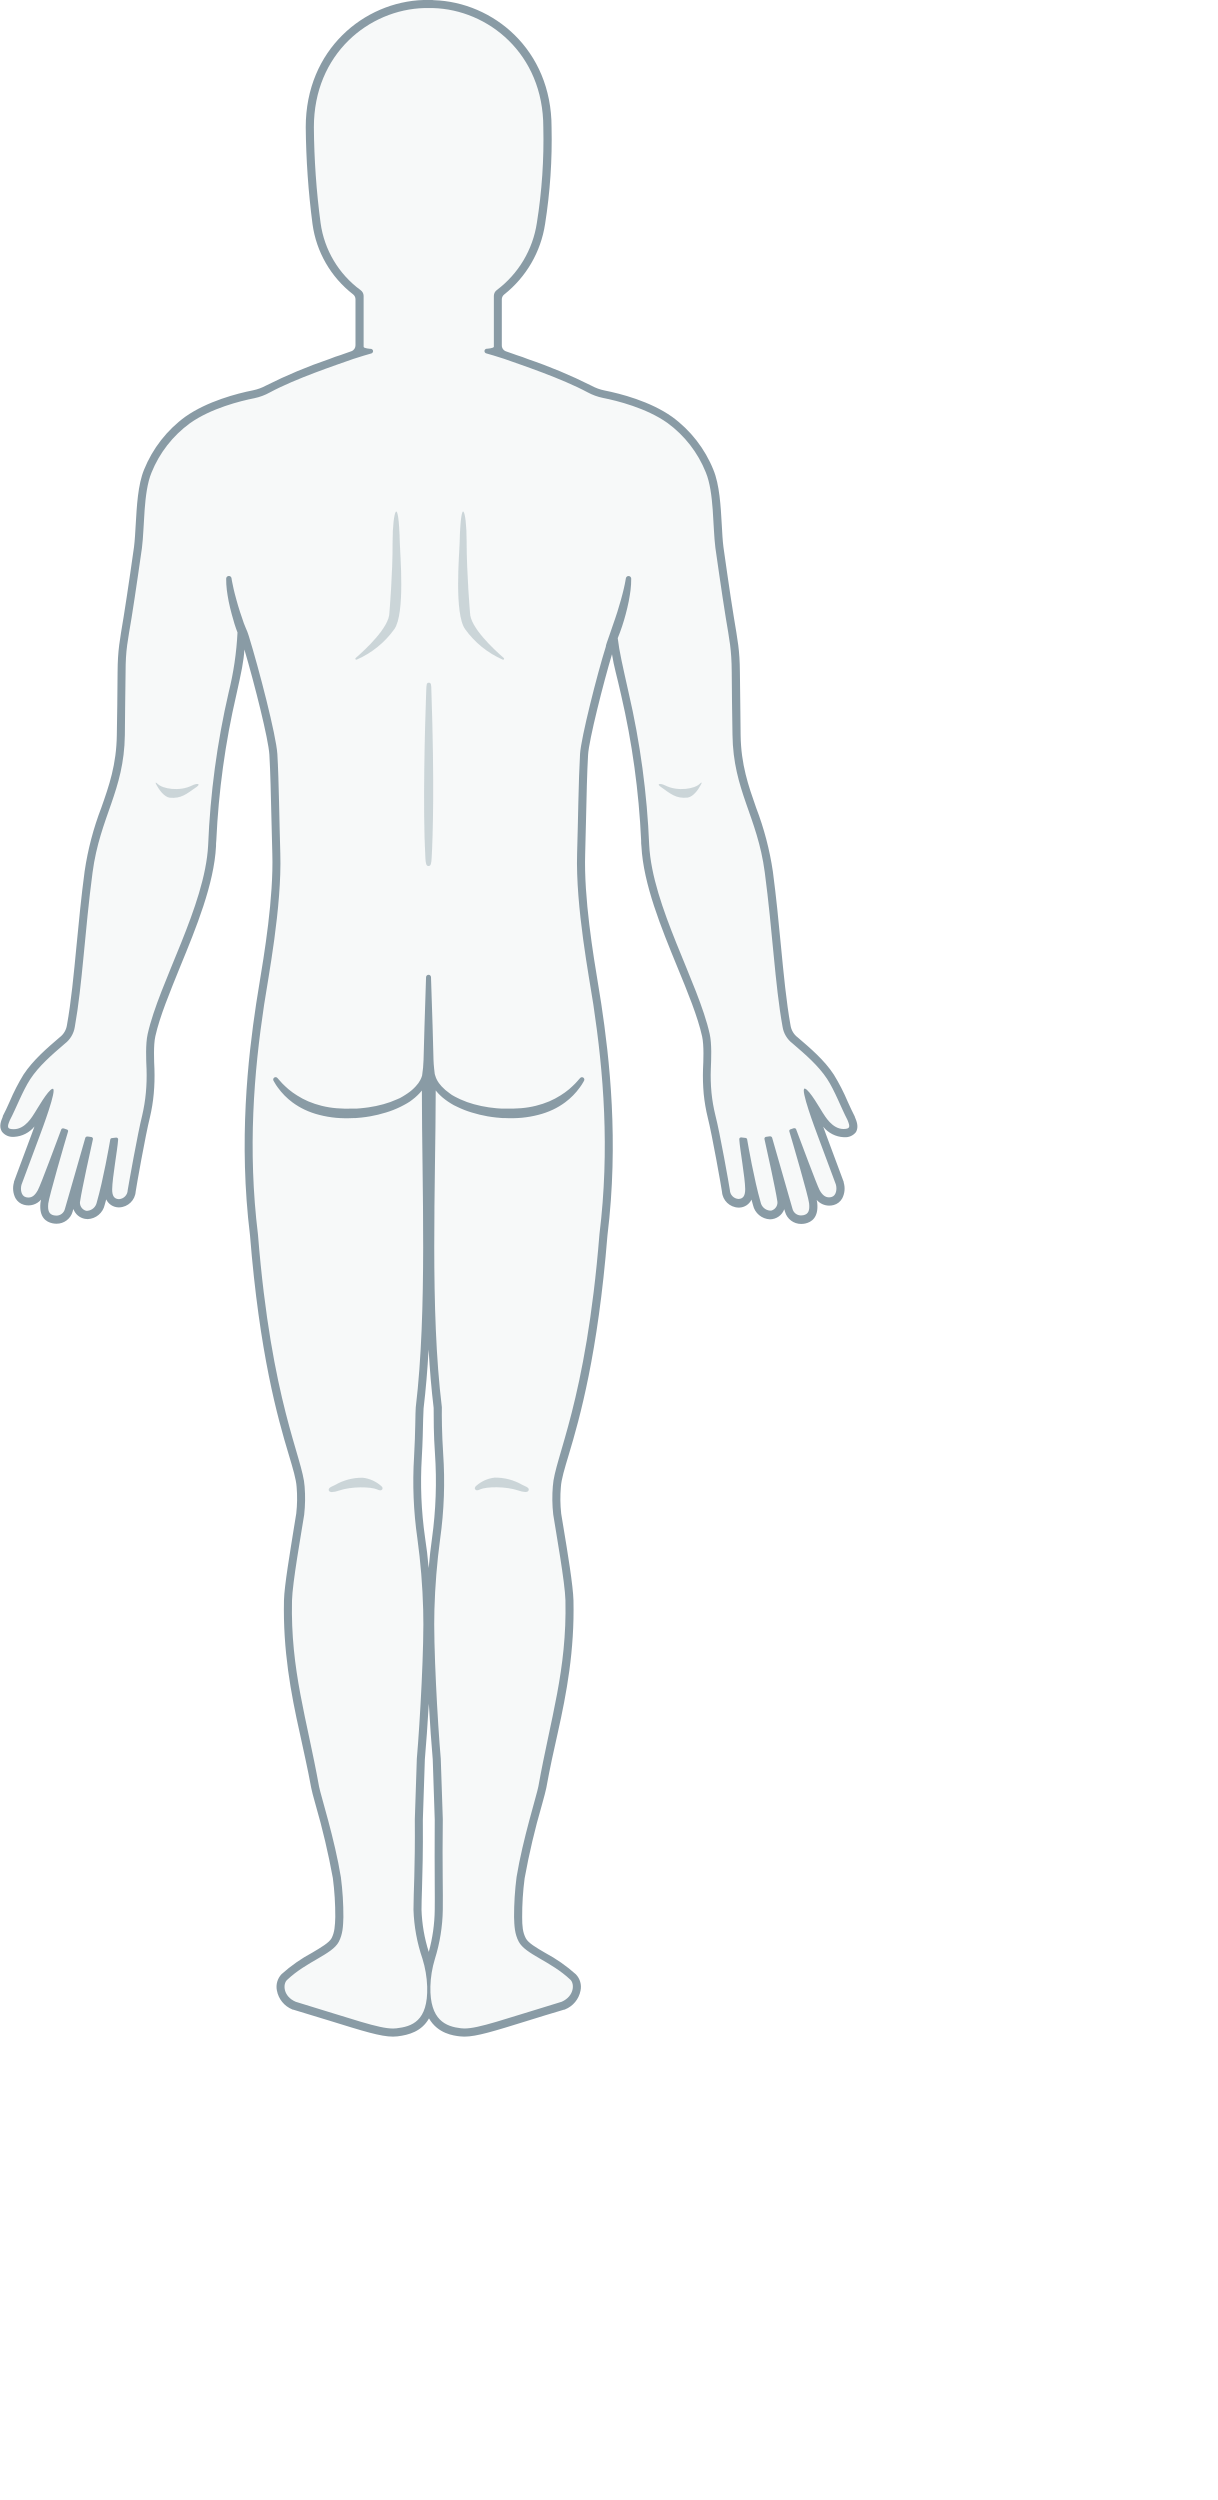
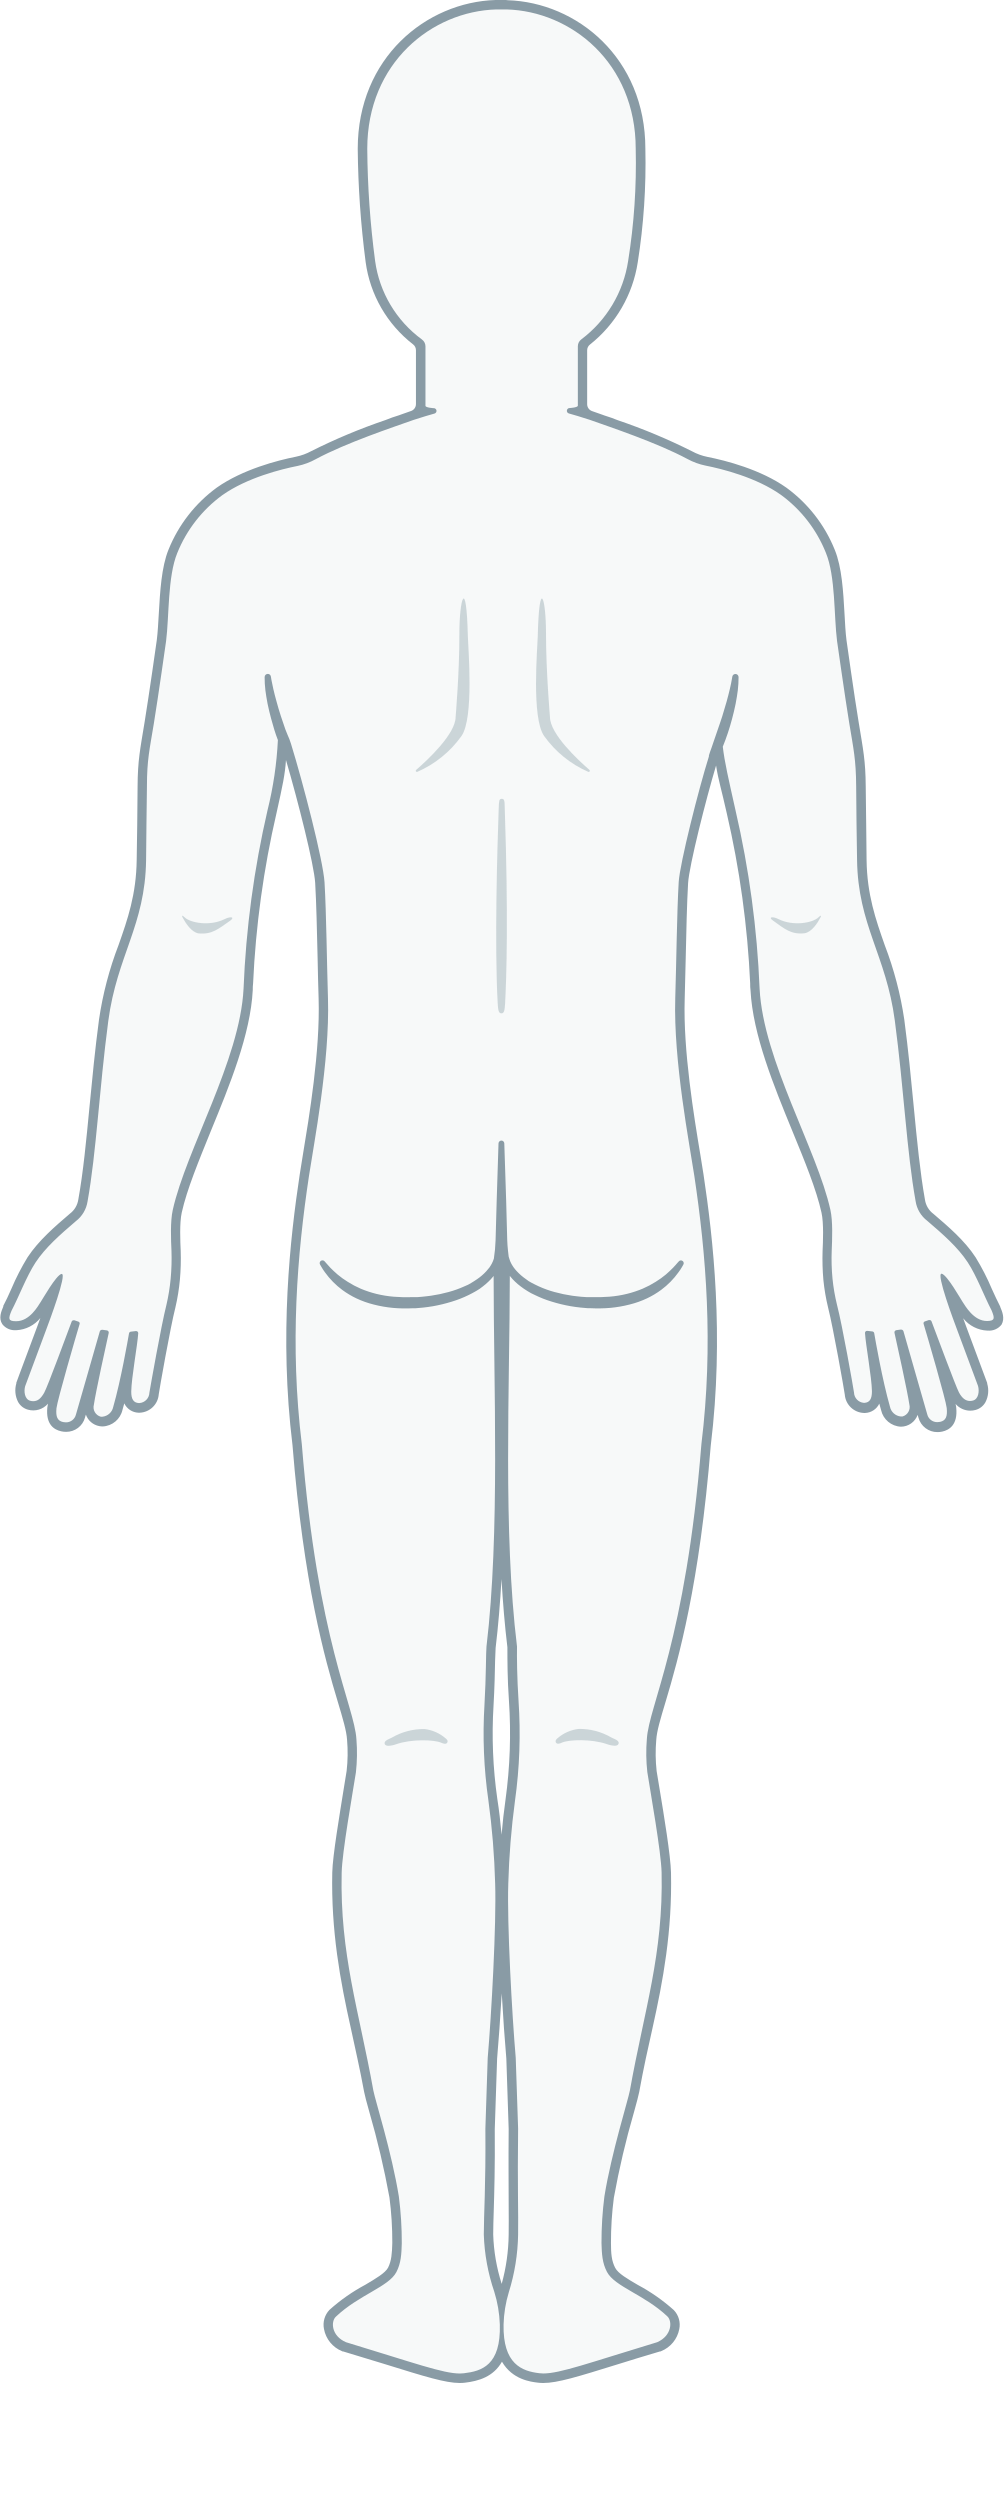
- <svg xmlns="http://www.w3.org/2000/svg" viewBox="0 0 335 688" width="335" height="688">
+ <svg xmlns="http://www.w3.org/2000/svg" width="237" height="588" style="pointer-events: none; display: block;">
  <defs>
    <style>
.myRect{
z-index:999;
cursor: pointer;
  pointer-events: auto;
  fill: transparent;
}
.cls-1{fill:#f7f9f9;}.cls-2{fill:#899ba5;}.cls-3{fill:#8aa0a8;opacity:0.4;}</style>
  </defs>
  <rect class="myRect" x="76" y="0" width="85" height="120" />
  <rect class="myRect" x="67" y="120" width="102" height="90" />
  <rect class="myRect" x="67" y="210" width="102" height="60" />
  <rect class="myRect" x="67" y="270" width="102" height="30" />
  <rect class="myRect" x="67" y="300" width="102" height="260" />
  <rect class="myRect" x="0" y="120" width="67" height="220" />
  <rect class="myRect" x="169" y="120" width="67" height="220" />
  <g id="Layer_2" data-name="Layer 2">
    <g id="art">
      <path class="cls-1" d="M234.12,307.83l0-.08c-.62-1.17-1.26-2.59-1.94-4.09a54.26,54.26,0,0,0-3.72-7.27c-2.51-3.81-6.33-7.09-9.7-10a6.19,6.19,0,0,1-2.41-4c-1.16-6.48-1.89-14.08-2.67-22.13-.62-6.48-1.26-13.19-2.21-20.3a80.82,80.82,0,0,0-4.54-17.28c-2.17-6.2-4.22-12-4.33-20.43-.06-4.23-.18-13.07-.21-17.31,0-6.1-.58-8.51-1.64-15-1-6-2.85-19.18-2.87-19.29-.23-1.81-.35-4-.47-6.29-.28-5-.59-10.74-2.22-14.69a32.38,32.38,0,0,0-10.93-14c-5.86-4.17-13.87-6.21-18.12-7.06a14.27,14.27,0,0,1-4-1.43c-6.32-3.4-15.48-6.61-20.95-8.53-.93-.33-1.75-.61-2.42-.86A2.93,2.93,0,0,1,136.88,95V81.85a1.79,1.79,0,0,1,.72-1.46,29.59,29.59,0,0,0,11.14-18.88A148.81,148.81,0,0,0,150.55,35c0-20.69-15.6-33.3-31.29-33.76l-.12,0H116.9l-.24,0C101,1.7,85.38,14.31,85.38,35a217.9,217.9,0,0,0,1.81,26.47A28.61,28.61,0,0,0,98.33,80.38a1.84,1.84,0,0,1,.72,1.48V95a2.93,2.93,0,0,1-1.89,2.79c-.67.25-1.49.53-2.42.86-5.47,1.92-14.62,5.13-20.94,8.53a14.39,14.39,0,0,1-4,1.43c-4.26.85-12.26,2.89-18.13,7.06a32.46,32.46,0,0,0-10.93,14c-1.62,4-1.94,9.66-2.21,14.69-.13,2.3-.25,4.48-.48,6.27,0,.13-1.88,13.29-2.87,19.31-1,6.49-1.6,8.89-1.64,15,0,4.24-.15,13.08-.2,17.31-.12,8.38-2.17,14.23-4.34,20.43a80.82,80.82,0,0,0-4.54,17.28c-.94,7.11-1.59,13.82-2.21,20.31-.77,8-1.5,15.64-2.67,22.12a6.19,6.19,0,0,1-2.41,4c-3.37,2.89-7.19,6.17-9.7,10a53.8,53.8,0,0,0-3.72,7.28c-.68,1.49-1.32,2.91-2,4.16s-.86,2.18-.34,3a2.52,2.52,0,0,0,2.22.86c3.43.06,5.55-3.22,6.45-4.63.08-.13.15-.24.21-.32s.27-.43.52-.84C12,304,12.83,302.77,13.41,302A109.72,109.72,0,0,1,9.9,312.4c-1.13,3-3.15,8.46-4.22,11.34-.39,1-.65,1.74-.72,1.95a4.67,4.67,0,0,0,.29,3.4,2.58,2.58,0,0,0,1.59,1.26c1.23.33,3,.19,4.4-2.34.63-1.12,3-7.58,5.48-14.09l.86-2.32,0,0c-.94,3.15-5.15,17.59-5.34,19.52-.09,1-.36,3.71,2.34,4.29A3.43,3.43,0,0,0,18.78,333c.22-.72,1.62-5.64,3-10.4,1-3.65,2.06-7.22,2.52-8.8l.22,0c-.74,3.29-3,13.75-3.4,16.43a3.27,3.27,0,0,0,2.42,3.93c1.76.34,3.46-.91,4.05-3,1.6-5.59,3.06-13.51,3.68-17l.23,0c-.11,1.18-.37,2.94-.63,4.78a81.52,81.52,0,0,0-1,8.37c0,2.92,1.44,3.63,2.69,3.71a3.48,3.48,0,0,0,3.49-3.29c.16-1.21,2.73-15.77,3.94-20.52a47.5,47.5,0,0,0,1.08-6.34,54.54,54.54,0,0,0,.19-6.67c-.11-2.35-.3-6.72.28-9.34,1.24-5.58,4-12.29,6.91-19.4,4.54-11,9.24-22.49,9.76-32.73l.08-1.61a223.5,223.5,0,0,1,5.55-40.29c2-8.75,2.23-12.44,2.39-15.5a21.38,21.38,0,0,1,.18-2.38l.13,0a12.46,12.46,0,0,1,1,2.39c2.88,9.25,7.54,27.25,7.83,32.21.28,4.8.43,11.34.57,17.67.07,3.36.15,6.66.24,9.62.38,12.26-2.19,27.77-3.73,37-.29,1.78-.55,3.29-.72,4.47C69.47,291.22,66.86,314,70,339.75c2.61,32.48,7.6,50.11,10.59,60,1.23,4.09,2.11,7,2.25,9.29a38.73,38.73,0,0,1-.11,7.58c-.16,1-.39,2.4-.66,4-1,6.29-2.62,15.8-2.71,19.71-.3,13.62,1.85,25.21,4.34,36.31,1.05,4.7,2.13,9.55,3.13,15.11.13.74.57,2.34,1.18,4.55a201.43,201.43,0,0,1,4.78,20.32,78.89,78.89,0,0,1,.69,10.91c-.07,2.55-.19,4.49-1.17,6.36-.84,1.58-3.13,2.91-5.79,4.45a43,43,0,0,0-8.24,5.76,3.82,3.82,0,0,0-.91,3.4A5.8,5.8,0,0,0,81,551.83l.11,0c3.78,1.14,7,2.16,9.87,3,10.35,3.21,15.07,4.67,18.28,4.3,3.71-.44,7.46-1.7,8.8-7,1.42,5.31,5.26,6.55,8.72,7a8.57,8.57,0,0,0,1,.06c3.19,0,8-1.48,17.23-4.36,2.83-.88,6.09-1.9,9.87-3l.11,0a5.8,5.8,0,0,0,3.57-4.26,3.79,3.79,0,0,0-.91-3.4,42.66,42.66,0,0,0-8.24-5.76c-2.66-1.54-5-2.87-5.78-4.45-1-1.87-1.11-3.81-1.18-6.36a83,83,0,0,1,.68-10.88,202.73,202.73,0,0,1,4.79-20.35c.61-2.21,1.05-3.81,1.18-4.55,1-5.56,2.09-10.42,3.14-15.11,2.48-11.1,4.63-22.69,4.33-36.31-.09-3.91-1.67-13.42-2.71-19.71-.27-1.63-.5-3-.66-4a38.9,38.9,0,0,1-.1-7.58c.13-2.25,1-5.2,2.25-9.29,3-9.93,8-27.56,10.57-60,3.16-25.81.55-48.58-1.68-63.46-.18-1.18-.43-2.7-.73-4.48-1.53-9.27-4.1-24.77-3.72-37,.09-3,.16-6.26.24-9.62.14-6.33.28-12.87.56-17.67s6.3-28.17,8-32.13l.32-.4c.42,3.55,1.31,7.62,3.13,15.83a222.55,222.55,0,0,1,5.55,40.29l.08,1.61c.53,10.24,5.22,21.67,9.76,32.73,2.92,7.11,5.68,13.82,6.91,19.4.59,2.62.39,7,.28,9.34a54.54,54.54,0,0,0,.19,6.67,46.27,46.27,0,0,0,1.09,6.34c1.2,4.75,3.77,19.31,3.93,20.52a3.5,3.5,0,0,0,3.5,3.29c1.24-.08,2.72-.8,2.68-3.71a83.55,83.55,0,0,0-.95-8.36c-.27-1.85-.52-3.61-.64-4.79l.23,0c.62,3.51,2.07,11.42,3.68,17,.59,2,2.29,3.3,4,3a3.27,3.27,0,0,0,2.42-3.93c-.4-2.81-2.74-13.47-3.4-16.43l.22,0c.45,1.55,1.45,5.05,2.48,8.64,1.37,4.83,2.8,9.83,3,10.56a3.44,3.44,0,0,0,4.15,2.43c2.7-.58,2.44-3.28,2.34-4.29-.18-1.92-4.4-16.38-5.33-19.52l0,0,.87,2.32c2.42,6.52,4.85,13,5.47,14.09,1.41,2.53,3.17,2.67,4.4,2.34a2.52,2.52,0,0,0,1.59-1.26,4.67,4.67,0,0,0,.27-3.47l-.63-1.71c-1.06-2.84-3.14-8.47-4.29-11.51-2-5.32-3-8.58-3.51-10.43.59.81,1.41,2,2.54,3.92.24.41.42.71.51.84s.13.19.21.32c.9,1.4,3,4.63,6.34,4.63h.12a2.49,2.49,0,0,0,2.21-.86C235,310,234.63,309,234.12,307.83ZM118,542a31.91,31.91,0,0,0-.81-3.2,45.5,45.5,0,0,1-2.42-13.17c0-1.63.06-3.44.13-5.74.13-4.31.31-10.21.24-19.09.16-4.71.35-10.21.55-16.62.92-10.65,2.07-31.82,1.75-41.12a182,182,0,0,0-1.61-19.74,109.62,109.62,0,0,1-.9-22.27c.24-4.06.32-8,.37-10.54,0-1.5,0-2.68.09-3,2.47-20.66,2.14-46.45,1.86-68.32-.1-7.42-.19-14.44-.17-21a11.7,11.7,0,0,1,.45-2.72,19.21,19.21,0,0,0,.42-2H118c.1.67.26,1.33.42,2a11.15,11.15,0,0,1,.45,2.64c0,6.6-.08,13.66-.19,21.14-.31,21.76-.66,47.42,1.87,68.25,0,2.71,0,7.64.37,12.76a112.67,112.67,0,0,1-.83,23.36A183.92,183.92,0,0,0,118.52,443c-.32,9.3.83,30.47,1.75,41.07.2,6.45.39,11.95.55,16.61-.07,7.92,0,13.53,0,17.62,0,2.95.06,5.28,0,7.23a46.85,46.85,0,0,1-2.15,13.36A28.83,28.83,0,0,0,118,542Z" />
      <path class="cls-2" d="M235.24,307.35l0-.09-.05-.08c-.6-1.14-1.23-2.54-1.9-4a55.12,55.12,0,0,0-3.82-7.44c-2.6-4-6.49-7.29-9.92-10.23a5.09,5.09,0,0,1-2-3.34c-1.15-6.43-1.88-14-2.65-22-.62-6.5-1.27-13.22-2.21-20.35a82.55,82.55,0,0,0-4.6-17.52c-2.14-6.1-4.16-11.87-4.27-20,0-3.18-.17-12.86-.2-17.3-.05-6.18-.6-8.63-1.67-15.18-1-6-2.84-19.15-2.86-19.28-.22-1.73-.34-3.89-.46-6.16-.29-5.14-.61-11-2.31-15.1a33.58,33.58,0,0,0-11.35-14.57c-6.05-4.29-14.25-6.39-18.59-7.25a12.83,12.83,0,0,1-3.62-1.32,137.35,137.35,0,0,0-17.47-7.31c-.89-.37-2-.76-3.13-1.11l-.52-.19-2.42-.85A1.72,1.72,0,0,1,138.1,95V82.38a1.7,1.7,0,0,1,.67-1.35A30.59,30.59,0,0,0,150,61.69,149.32,149.32,0,0,0,151.79,35c0-21.41-16.16-34.44-32.4-34.95A1.86,1.86,0,0,0,119,0H116.9a1.86,1.86,0,0,0-.36,0c-16.24.51-32.4,13.55-32.4,35v0A221.66,221.66,0,0,0,86,61.64,29.47,29.47,0,0,0,97.16,81a1.71,1.71,0,0,1,.67,1.35V95a1.71,1.71,0,0,1-1.08,1.64l-2.41.85-.52.19a32.87,32.87,0,0,0-3.14,1.11,137.22,137.22,0,0,0-17.46,7.31,12.94,12.94,0,0,1-3.62,1.32c-4.35.86-12.55,3-18.59,7.25a33.6,33.6,0,0,0-11.36,14.57c-1.7,4.14-2,10-2.3,15.1-.13,2.27-.25,4.43-.47,6.19,0,.1-1.88,13.24-2.86,19.25-1.07,6.55-1.62,9-1.66,15.18,0,4.44-.16,14.12-.21,17.3-.11,8.18-2.13,13.95-4.26,20a82,82,0,0,0-4.6,17.52c-.95,7.13-1.59,13.85-2.22,20.35-.77,8-1.49,15.59-2.65,22a5.11,5.11,0,0,1-2,3.34c-3.43,2.94-7.32,6.27-9.93,10.23a56.29,56.29,0,0,0-3.82,7.44c-.66,1.48-1.29,2.88-1.9,4l0,.08,0,.09c-.48,1.15-1.15,2.72-.23,4.13a3.7,3.7,0,0,0,3.21,1.42h.14A7.72,7.72,0,0,0,9.49,310l-.73,2c-1.13,3-3.16,8.45-4.23,11.34l-.69,1.88,0,.08,0,.08a5.92,5.92,0,0,0,.41,4.35,3.79,3.79,0,0,0,2.34,1.83,4.57,4.57,0,0,0,4.69-1.41q-.12.6-.15.9c-.39,4,1.58,5.23,3.3,5.6a5.24,5.24,0,0,0,1.11.12,4.57,4.57,0,0,0,4.46-3.37c0-.12.11-.36.2-.68a4.13,4.13,0,0,0,3.15,2.7,4.23,4.23,0,0,0,.79.08,5,5,0,0,0,4.67-3.91c.14-.49.28-1,.42-1.52a3.82,3.82,0,0,0,3.33,2.2h.28a4.68,4.68,0,0,0,4.5-4.35c.16-1.2,2.71-15.67,3.91-20.39A47.63,47.63,0,0,0,42.31,301a54.92,54.92,0,0,0,.19-6.82c-.1-2.13-.3-6.56.25-9,1.22-5.47,4-12.14,6.85-19.19,4.37-10.64,9.32-22.69,9.85-33.14,0-.49,0-1,.08-1.61a222,222,0,0,1,5.52-40.08c1.41-6.33,2-9.08,2.21-12.4,2.85,9.69,6.62,24.66,6.87,28.9.28,4.77.42,11.31.57,17.63.07,3.43.14,6.66.24,9.63.37,12.14-2.19,27.58-3.72,36.8-.29,1.78-.54,3.31-.72,4.49-2.25,14.94-4.87,37.81-1.7,63.74,2.61,32.58,7.63,50.28,10.63,60.25,1.2,4,2.07,6.91,2.2,9a36.86,36.86,0,0,1-.1,7.31c-.15,1-.38,2.39-.65,4-1,6.32-2.64,15.89-2.73,19.89-.3,13.76,1.86,25.42,4.36,36.6,1,4.68,2.13,9.52,3.13,15,.14.8.56,2.34,1.21,4.67a204.11,204.11,0,0,1,4.75,20.18,80.33,80.33,0,0,1,.67,10.7c-.07,2.44-.18,4.18-1,5.81-.67,1.27-2.93,2.58-5.32,4a43.12,43.12,0,0,0-8.46,5.92,5.07,5.07,0,0,0-1.29,4.5A7,7,0,0,0,80.45,553l.13.06.13,0c3.77,1.14,7,2.15,9.86,3,9.46,2.94,14.22,4.42,17.58,4.42a9.33,9.33,0,0,0,1.2-.07c3.21-.38,6.7-1.38,8.71-4.94,2.47,4.23,6.75,4.73,8.52,4.94a9.33,9.33,0,0,0,1.2.07c3.37,0,8.12-1.48,17.59-4.42,2.82-.88,6.08-1.89,9.85-3l.13,0,.13-.06a7,7,0,0,0,4.28-5.17,5,5,0,0,0-1.28-4.5,43.47,43.47,0,0,0-8.47-5.92c-2.39-1.39-4.64-2.7-5.31-4-.86-1.63-1-3.37-1-5.83a80.45,80.45,0,0,1,.68-10.68,198.58,198.58,0,0,1,4.75-20.18c.64-2.33,1.06-3.87,1.21-4.67,1-5.53,2.07-10.37,3.12-15,2.5-11.18,4.66-22.84,4.36-36.6-.09-4-1.67-13.57-2.72-19.89-.27-1.63-.5-3-.66-4a37,37,0,0,1-.09-7.31c.12-2.11,1-5,2.2-9,3-10,8-27.67,10.62-60.25,3.17-25.93.55-48.8-1.7-63.74-.17-1.18-.43-2.71-.72-4.49-1.53-9.22-4.09-24.66-3.71-36.8.09-3,.16-6.2.24-9.63.14-6.32.28-12.86.56-17.63.24-4.09,4.23-19.82,6.58-27.66.53,3.44,1.32,5.85,2.5,11.16a222,222,0,0,1,5.52,40.08c0,.58,0,1.12.08,1.61.54,10.45,5.49,22.5,9.85,33.14,2.9,7.05,5.64,13.72,6.85,19.19.55,2.47.35,6.9.25,9a56.94,56.94,0,0,0,.19,6.82,47.63,47.63,0,0,0,1.12,6.54c1.2,4.72,3.75,19.19,3.91,20.39a4.69,4.69,0,0,0,4.51,4.35h.28a3.84,3.84,0,0,0,3.33-2.2c.14.52.27,1,.42,1.52a5,5,0,0,0,4.67,3.91,4.22,4.22,0,0,0,3.93-2.78c.09.32.16.56.2.68a4.59,4.59,0,0,0,4.46,3.37,5.33,5.33,0,0,0,1.12-.12c1.71-.37,3.68-1.64,3.3-5.6,0-.2-.08-.5-.16-.9a4.59,4.59,0,0,0,3.43,1.58,4.67,4.67,0,0,0,1.27-.17,3.79,3.79,0,0,0,2.33-1.83,5.83,5.83,0,0,0,.41-4.35l0-.08,0-.08c-.06-.14-.32-.84-.7-1.88-1.07-2.89-3.1-8.35-4.22-11.34-.26-.69-.51-1.34-.73-2a7.69,7.69,0,0,0,5.68,2.9h.13a3.71,3.71,0,0,0,3.22-1.42C236.39,310.07,235.73,308.5,235.24,307.35ZM118,537.17a42.64,42.64,0,0,1-2-11.62c0-1.59.06-3.39.13-5.65.13-4.32.31-10.22.24-19.13.17-4.69.35-10.16.55-16.58.36-4.18.76-9.66,1.09-15.35.32,5.69.72,11.17,1.08,15.35.2,6.41.39,11.87.55,16.56-.07,7.9,0,13.5,0,17.59,0,2.94.05,5.26,0,7.22A45.53,45.53,0,0,1,118,537.17ZM116.57,387.6c.62-5.19,1.07-10.62,1.38-16.21.32,5.52.77,10.91,1.39,16.06,0,2.8,0,7.5.36,12.51a114.22,114.22,0,0,1-.81,23.38c-.37,2.59-.67,5.3-.92,8.18-.26-3-.58-5.75-1-8.41a108.51,108.51,0,0,1-.89-22c.24-4.09.32-8,.37-10.59C116.51,389.22,116.54,387.89,116.57,387.6Zm115.64-76.9h-.08c-3.15,0-5.1-3.57-5.75-4.53-.46-.68-3.61-6.29-4.88-6.59h-.06c-1.27,0,2.88,11.07,3.67,13.17,1.53,4.06,4.73,12.7,4.92,13.22.36,1.24.12,3.1-1.19,3.44a2.47,2.47,0,0,1-.7.1c-1,0-1.85-.63-2.59-2s-5.51-14.24-6.46-16.74a.47.47,0,0,0-.45-.29.63.63,0,0,0-.19,0l-.93.32a.45.45,0,0,0-.3.54c.79,2.61,5.28,18,5.45,19.84.2,2-.22,2.95-1.56,3.24a3.8,3.8,0,0,1-.66.07,2.4,2.4,0,0,1-2.36-1.83c-.4-1.3-4.75-16.65-5.6-19.56a.57.57,0,0,0-.55-.38.36.36,0,0,0-.14,0l-1,.14a.51.51,0,0,0-.42.61c.55,2.41,3.09,14,3.5,16.86a2.31,2.31,0,0,1-1.63,2.83l-.37,0a2.89,2.89,0,0,1-2.56-2.3c-1.81-6.35-3.42-15.62-3.71-17.32a.5.5,0,0,0-.4-.38l-1.19-.14h-.1a.47.47,0,0,0-.47.53c.16,2.77,1.58,10.4,1.63,13.68,0,1.84-.55,2.64-1.77,2.72h-.13a2.52,2.52,0,0,1-2.32-2.44c-.17-1.23-2.74-15.8-4-20.63a44.59,44.59,0,0,1-1.06-6.18,49.15,49.15,0,0,1-.18-6.54c.11-2.64.29-6.92-.31-9.6-3.14-14.17-15.79-35.19-16.65-52A226.74,226.74,0,0,0,173,190.62c-1.69-7.58-2.57-11.31-3-15h0a53.64,53.64,0,0,0,2.18-6.54c.31-1.2.62-2.4.84-3.55s.39-2.22.51-3.15a25.59,25.59,0,0,0,.18-3.13.75.75,0,0,0-.61-.72.74.74,0,0,0-.86.61h0l-.14.8c-.09.51-.23,1.24-.44,2.11s-.45,1.88-.77,3-.65,2.23-1,3.37-.77,2.28-1.13,3.35-.73,2.06-1,2.91-.54,1.56-.72,2.06l-.26.8a1,1,0,0,0-.05.39c-2.39,7.59-6.84,25.18-7.1,29.53-.43,7.36-.54,18.78-.81,27.32-.45,14.78,3.39,34.52,4.47,41.69,2.78,18.54,4.56,39.68,1.68,63.19-3.71,46.33-12.37,61.5-12.83,69.36a39.8,39.8,0,0,0,.11,7.78c.75,4.81,3.25,18.76,3.36,23.62.42,19.17-4.08,32.38-7.45,51.21-.42,2.31-4.31,14.56-6,24.93a84.71,84.71,0,0,0-.69,11c.07,2.51.17,4.68,1.29,6.79,1.83,3.49,8.78,5.33,14.21,10.47,1.19,1.12,1.08,4.52-2.38,6.06-16.09,4.88-22.84,7.36-26.8,7.36a7.07,7.07,0,0,1-.94-.06c-4.09-.48-8.6-2.14-8.41-11.47a28.66,28.66,0,0,1,1.23-7.57,48,48,0,0,0,2.19-13.6c.09-4.76-.17-11.29,0-24.88-.17-4.71-.36-10.2-.56-16.66-.87-10-2.07-31.62-1.75-41a184.21,184.21,0,0,1,1.57-19.42,113.79,113.79,0,0,0,.84-23.55c-.36-5.44-.4-10.36-.36-12.76-3.3-27-1.72-61.3-1.69-87.19l.14.18a11.6,11.6,0,0,0,1.08,1.17,12.72,12.72,0,0,0,1.34,1.14c.47.39,1,.7,1.56,1.07s1.14.66,1.76.94a25.89,25.89,0,0,0,4,1.57,35.82,35.82,0,0,0,4.43,1.07c.76.11,1.57.26,2.33.32l1.13.1.6.05.59,0a33.47,33.47,0,0,0,4.7-.08,28.76,28.76,0,0,0,4.53-.79,21.82,21.82,0,0,0,4.08-1.45,19.78,19.78,0,0,0,3.34-2,18.57,18.57,0,0,0,4.06-4.13,12.34,12.34,0,0,0,.87-1.32l.27-.48a.66.66,0,0,0-.13-.83.65.65,0,0,0-.93.06l-.37.41c-.24.26-.57.69-1,1.11s-1,1-1.66,1.56a20.59,20.59,0,0,1-2.39,1.72,22,22,0,0,1-3.07,1.62,25.2,25.2,0,0,1-3.68,1.22,25.8,25.8,0,0,1-4.13.67,37.13,37.13,0,0,1-4.36.1l-.55,0-.53,0L136.7,305c-.75-.06-1.43-.17-2.15-.25a33.7,33.7,0,0,1-4.14-.87,23.89,23.89,0,0,1-3.69-1.33c-.58-.24-1.09-.55-1.62-.8s-1-.58-1.4-.9a12.92,12.92,0,0,1-2.16-1.87,9.21,9.21,0,0,1-.74-.9c-.22-.29-.36-.58-.52-.83a5.65,5.65,0,0,1-.5-1.24l-.14-.46s-.31-2.41-.34-3.86c-.07-2.53-.16-5.91-.25-9.28l-.44-13.5a.68.68,0,0,0-.66-.65.69.69,0,0,0-.7.65s-.21,6.75-.43,13.5c-.09,3.37-.19,6.75-.26,9.28a35.09,35.09,0,0,1-.4,4.32,6.37,6.37,0,0,1-.51,1.24c-.16.25-.3.54-.51.83a11.16,11.16,0,0,1-.75.9,12.16,12.16,0,0,1-2.16,1.87c-.42.32-.92.58-1.4.9s-1,.56-1.61.8a24.4,24.4,0,0,1-3.7,1.33,32.94,32.94,0,0,1-4.14.87c-.71.08-1.39.19-2.15.25l-1.13.09-.54,0-.55,0a37.13,37.13,0,0,1-4.36-.1,26,26,0,0,1-4.13-.67,25.2,25.2,0,0,1-3.68-1.22,21.36,21.36,0,0,1-3.06-1.62,19.77,19.77,0,0,1-2.39-1.72c-.66-.59-1.24-1.11-1.67-1.56s-.77-.85-1-1.11l-.36-.41a.66.66,0,0,0-1.07.77s.09.17.28.48a11.91,11.91,0,0,0,.86,1.32,18.8,18.8,0,0,0,4.06,4.13,20.19,20.19,0,0,0,3.34,2,22.07,22.07,0,0,0,4.08,1.45,29,29,0,0,0,4.53.79,33.5,33.5,0,0,0,4.7.08l.59,0,.6-.05,1.14-.1c.75-.06,1.56-.21,2.33-.32a36.1,36.1,0,0,0,4.42-1.07,25.89,25.89,0,0,0,4-1.57c.62-.28,1.2-.64,1.76-.94s1.09-.68,1.57-1.07a13.68,13.68,0,0,0,1.33-1.14,11.74,11.74,0,0,0,1.09-1.17l.13-.18c0,25.94,1.51,60.4-1.68,87.19-.13,1-.08,7.1-.47,13.64a110.31,110.31,0,0,0,.91,22.46,179.48,179.48,0,0,1,1.6,19.63c.32,9.38-.88,31-1.75,41-.2,6.47-.39,12-.55,16.68.11,13.58-.37,20.1-.37,24.86a46.25,46.25,0,0,0,2.46,13.46,29.23,29.23,0,0,1,1.31,7.69c.29,9.67-4.32,11-8.44,11.49a7.07,7.07,0,0,1-.94.06c-4,0-10.71-2.48-26.8-7.36C77.9,549.4,77.79,546,79,544.88c5.43-5.14,12.38-7,14.22-10.47,1.11-2.11,1.21-4.28,1.28-6.79a83,83,0,0,0-.69-11c-1.67-10.37-5.56-22.62-6-24.93-3.38-18.83-7.88-32-7.45-51.21.1-4.86,2.6-18.81,3.35-23.62a40.5,40.5,0,0,0,.12-7.78c-.47-7.86-9.13-23-12.84-69.36-2.87-23.51-1.1-44.65,1.69-63.19,1.07-7.17,4.92-26.91,4.46-41.69-.27-8.54-.38-20-.81-27.32C76,202.31,71.24,184,68.46,175a16.36,16.36,0,0,0-.84-2.2l-.51-1.27-1.06-3.13c-.37-1.14-.71-2.29-1-3.37s-.58-2.09-.77-3-.35-1.6-.44-2.11-.13-.8-.13-.8h0a.73.73,0,0,0-.71-.62.75.75,0,0,0-.76.73,25.59,25.59,0,0,0,.18,3.13c.12.93.29,2,.51,3.15s.54,2.35.85,3.55c.47,1.78,1,3.53,1.58,5a85.47,85.47,0,0,1-2.43,16.48,226.74,226.74,0,0,0-5.65,42.06c-.86,16.78-13.5,37.8-16.65,52-.6,2.68-.42,7-.3,9.6a51.31,51.31,0,0,1-.19,6.54,46.11,46.11,0,0,1-1,6.18c-1.23,4.83-3.8,19.4-4,20.63A2.53,2.53,0,0,1,32.78,330h-.14c-1.21-.08-1.79-.88-1.77-2.72.05-3.28,1.47-10.91,1.64-13.68a.48.48,0,0,0-.48-.53h-.1l-1.18.14a.48.48,0,0,0-.4.38c-.3,1.7-1.91,11-3.72,17.32a2.89,2.89,0,0,1-2.55,2.3,2.43,2.43,0,0,1-.38,0,2.3,2.3,0,0,1-1.62-2.83c.4-2.82,2.94-14.45,3.49-16.86a.51.51,0,0,0-.42-.61l-1-.14a.34.34,0,0,0-.14,0,.55.55,0,0,0-.54.38c-.85,2.91-5.2,18.26-5.61,19.56a2.4,2.4,0,0,1-2.36,1.83,3.69,3.69,0,0,1-.65-.07c-1.35-.29-1.76-1.24-1.57-3.24.18-1.82,4.66-17.23,5.45-19.84a.44.44,0,0,0-.29-.54l-.94-.32a.58.58,0,0,0-.19,0,.48.48,0,0,0-.45.29c-.95,2.5-5.64,15.28-6.46,16.74s-1.59,2-2.59,2a2.52,2.52,0,0,1-.7-.1c-1.31-.34-1.55-2.2-1.19-3.44.2-.52,3.39-9.16,4.92-13.22.79-2.1,4.94-13.17,3.68-13.17h-.06c-1.28.3-4.42,5.91-4.89,6.59-.65,1-2.6,4.53-5.74,4.53H3.72c-1.83,0-1.79-.62-1-2.49,1.69-3.2,3.48-8,5.61-11.28,2.36-3.59,5.82-6.6,9.52-9.77a7.2,7.2,0,0,0,2.74-4.62c2.08-11.59,2.74-26.27,4.88-42.47,2.05-15.41,8.68-22.42,8.89-37.83,0-4.23.17-13.07.2-17.31,0-6.26.62-8.66,1.63-14.84s2.87-19.33,2.87-19.33c.75-5.83.35-15.18,2.63-20.73a31.33,31.33,0,0,1,10.59-13.61c5.81-4.12,13.9-6.13,17.75-6.89A15.23,15.23,0,0,0,74.26,108c7.21-3.88,18.25-7.54,23-9.23,1.05-.35,2.05-.66,2.86-.9,1.24-.37,2.07-.6,2.07-.6a.66.66,0,0,0,.48-.67.65.65,0,0,0-.7-.6h0s-1.9-.11-1.9-.56v-14a2,2,0,0,0-.84-1.6,27.51,27.51,0,0,1-11-18.44A211.73,211.73,0,0,1,86.38,35c0-20.25,15.23-32.37,30.39-32.78l.13,0H119l.13,0c15.16.41,30.39,12.53,30.39,32.78a145,145,0,0,1-1.78,26.37,28.4,28.4,0,0,1-11,18.44,2,2,0,0,0-.83,1.6v14c0,.45-1.91.56-1.91.56h0a.65.65,0,0,0-.22,1.27s.84.23,2.07.6c.82.24,1.81.55,2.86.9,4.74,1.69,15.77,5.35,23,9.23a15.35,15.35,0,0,0,4.23,1.54c3.85.76,11.95,2.77,17.75,6.89A31.25,31.25,0,0,1,194.24,130c2.29,5.55,1.89,14.9,2.63,20.73,0,0,1.87,13.23,2.87,19.33s1.59,8.58,1.63,14.84c0,4.24.15,13.08.21,17.31.2,15.41,6.84,22.42,8.88,37.83,2.15,16.2,2.8,30.88,4.89,42.47a7.14,7.14,0,0,0,2.73,4.62c3.7,3.17,7.16,6.18,9.53,9.77,2.12,3.23,3.92,8.08,5.6,11.28C234,310.08,234,310.66,232.21,310.7Z" />
      <path class="cls-3" d="M118,187.88h0c-.63,0-.64.5-.71,2.35-.33,9.2-1,32.09-.23,45.79.09,1.64.24,2.32.87,2.32h0c.64,0,.78-.69.87-2.33.34-6.26.78-20.52-.08-45.78C118.69,188.38,118.67,187.88,118,187.88Z" />
      <path class="cls-3" d="M107.16,168.62c0,4-6.54,10.08-9.29,12.47a.27.27,0,0,0,.28.45,25.07,25.07,0,0,0,10.38-8.41c3-4.24,1.58-20.69,1.51-23.5-.34-14.22-2-9-2-.45C108.08,157.93,107.16,168.62,107.16,168.62Z" />
      <path class="cls-3" d="M129.35,168.62s-.93-10.77-.93-19.69c0-8.41-1.6-13.37-1.94.7-.07,2.81-1.52,19.26,1.51,23.5a25.07,25.07,0,0,0,10.38,8.41.27.27,0,0,0,.28-.45C135.9,178.7,129.35,172.61,129.35,168.62Z" />
      <path class="cls-3" d="M144.69,409.08l-.93-.44a14.8,14.8,0,0,0-7.65-2h0a9.19,9.19,0,0,0-5,2.21c-.16.13-.63.52-.35,1s1,.23,1.44,0c1.66-.71,6.92-.88,10.52.36a6.22,6.22,0,0,0,1.84.39c.43,0,.78-.11.91-.43C145.71,409.57,145,409.22,144.69,409.08Z" />
      <path class="cls-3" d="M91.38,410.62a6.15,6.15,0,0,0,1.84-.39c3.6-1.24,8.86-1.07,10.53-.35.47.2,1.12.47,1.43,0s-.19-.87-.35-1a9.16,9.16,0,0,0-5-2.21,14.78,14.78,0,0,0-7.63,2l-.93.44c-.28.14-1,.49-.77,1.11C90.6,410.51,91,410.62,91.38,410.62Z" />
      <path class="cls-3" d="M52.84,216.17c-3.48,1.74-8.05.9-9.4-.4-.58-.56-.78-.52-.46.09.71,1.32,2.06,3.38,3.68,3.67,3.23.32,4.69-1.05,7.5-3C55.33,215.67,54.22,215.48,52.84,216.17Z" />
      <path class="cls-3" d="M192.49,215.77c-1.35,1.3-5.91,2.14-9.4.4-1.38-.69-2.48-.5-1.31.33,2.8,2,4.26,3.35,7.49,3,1.63-.29,3-2.35,3.68-3.67C193.27,215.25,193.07,215.21,192.49,215.77Z" />
    </g>
  </g>
</svg>
